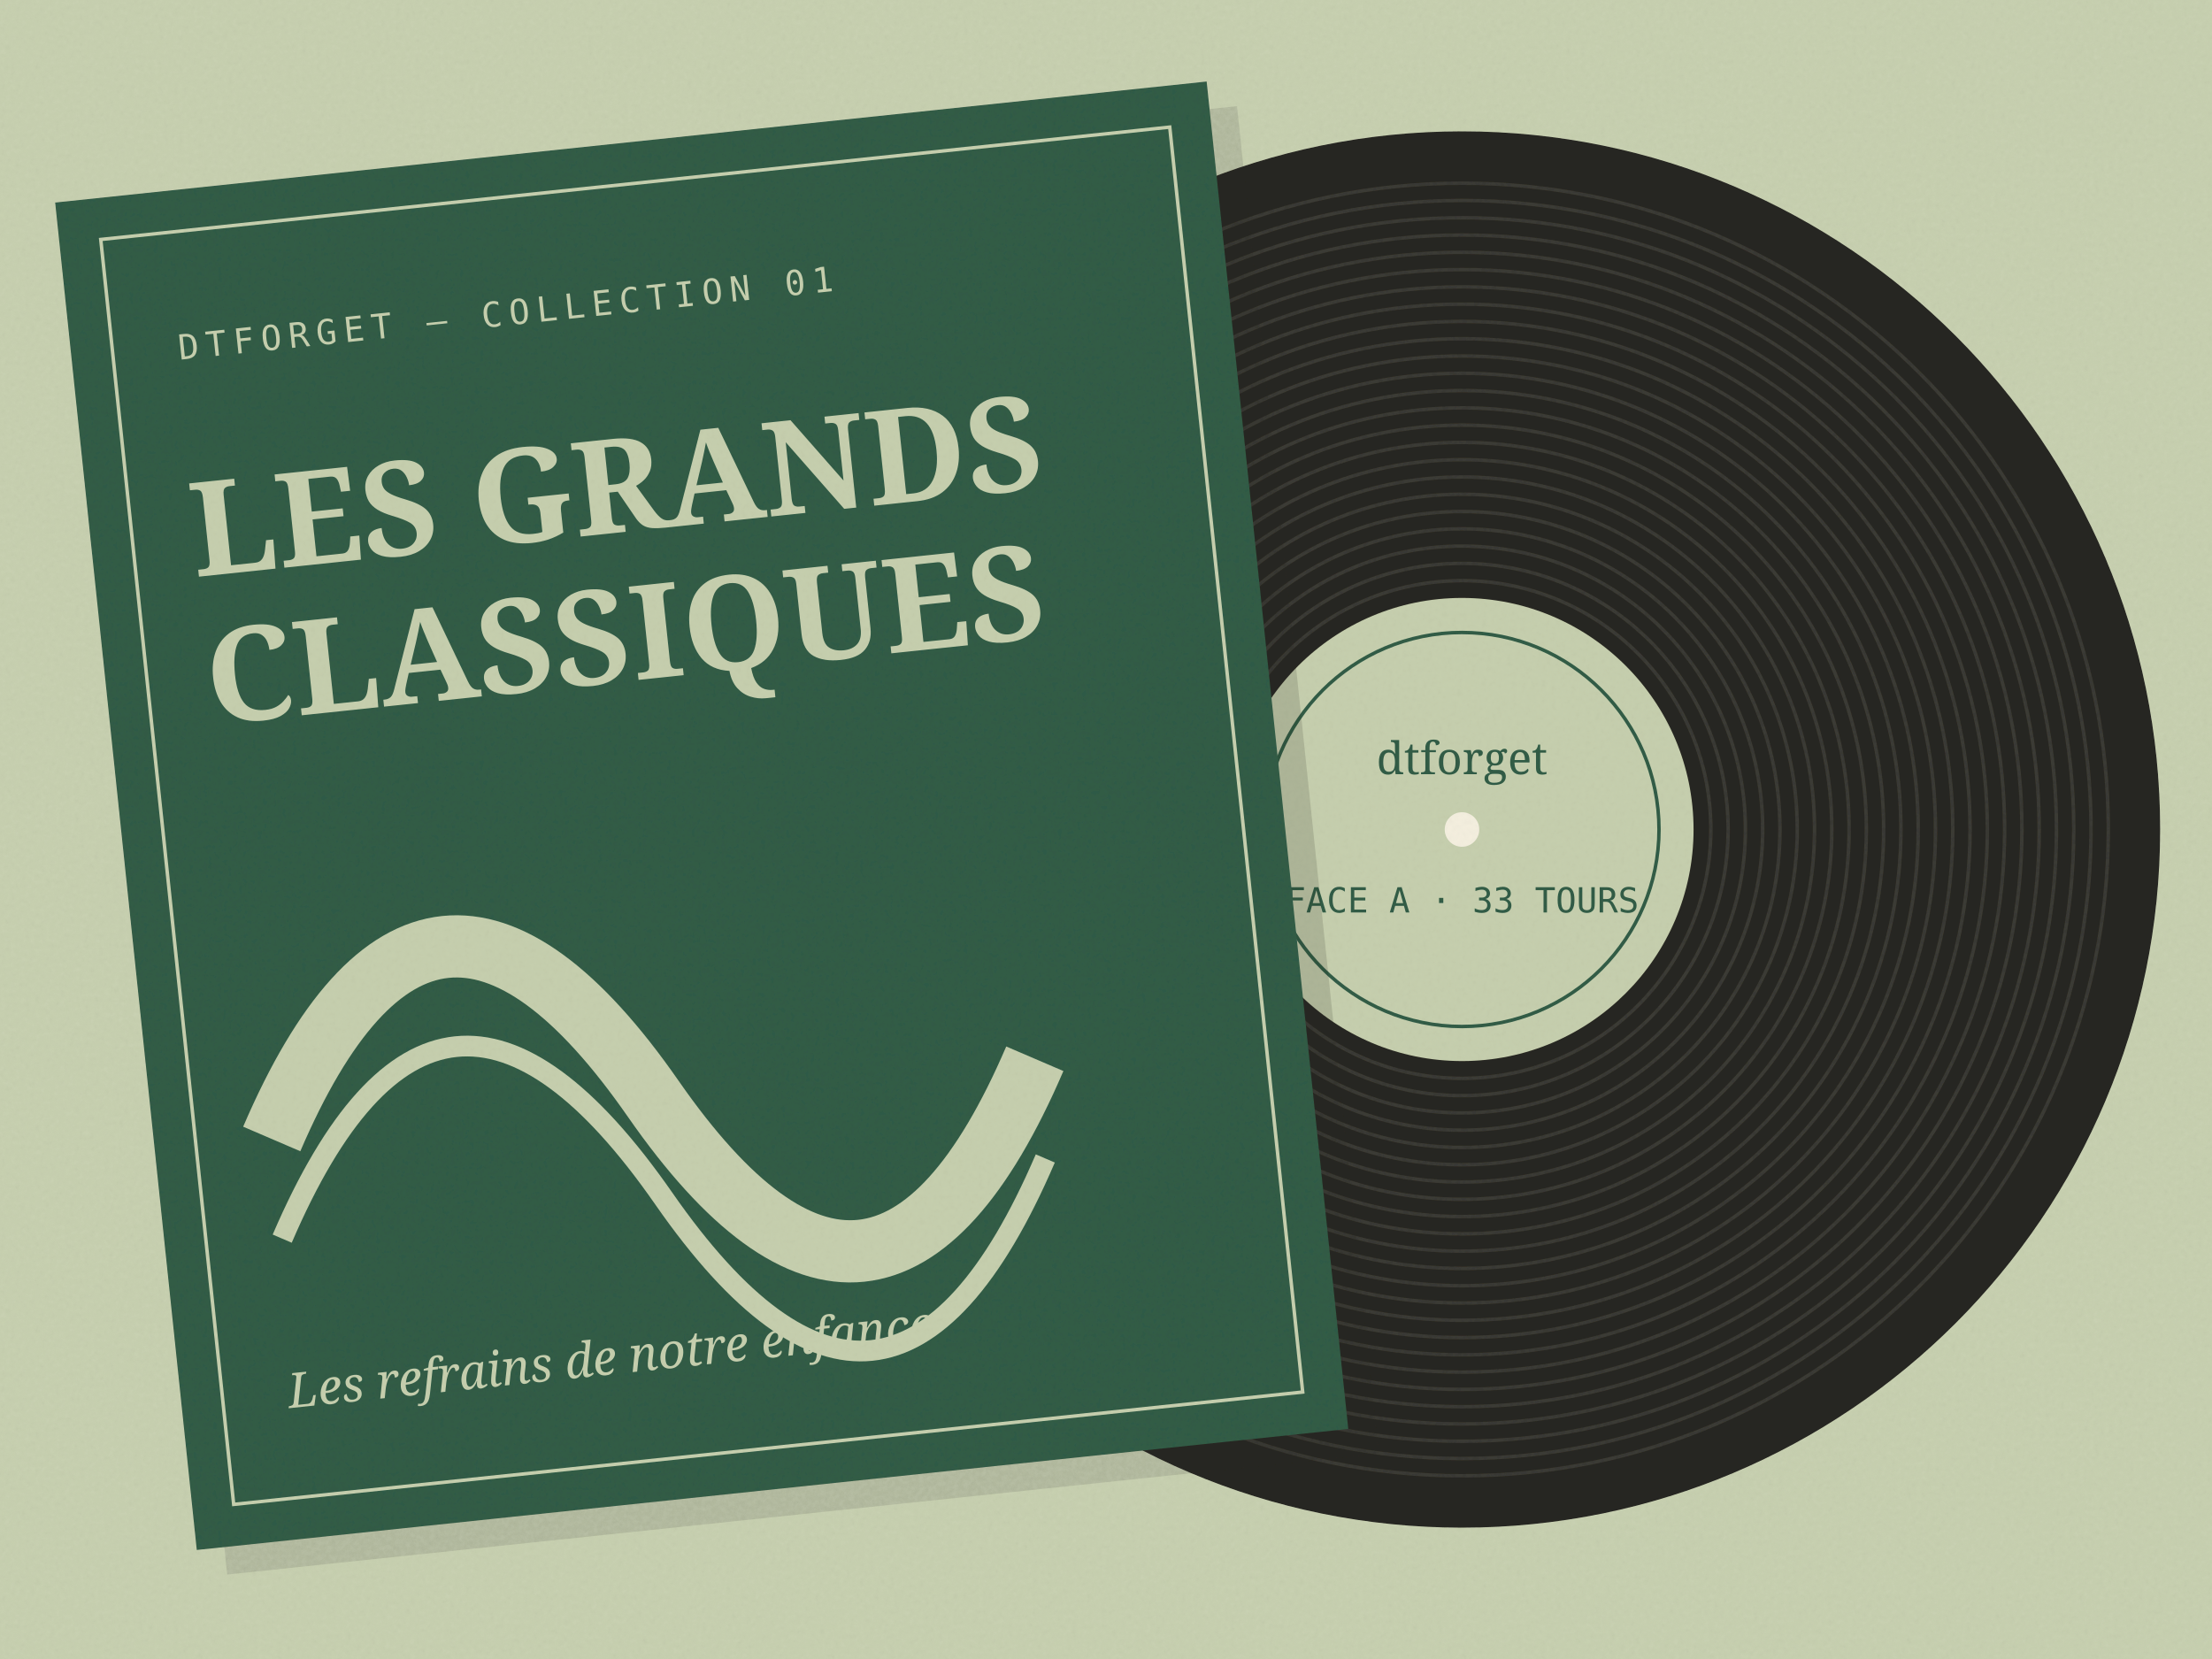
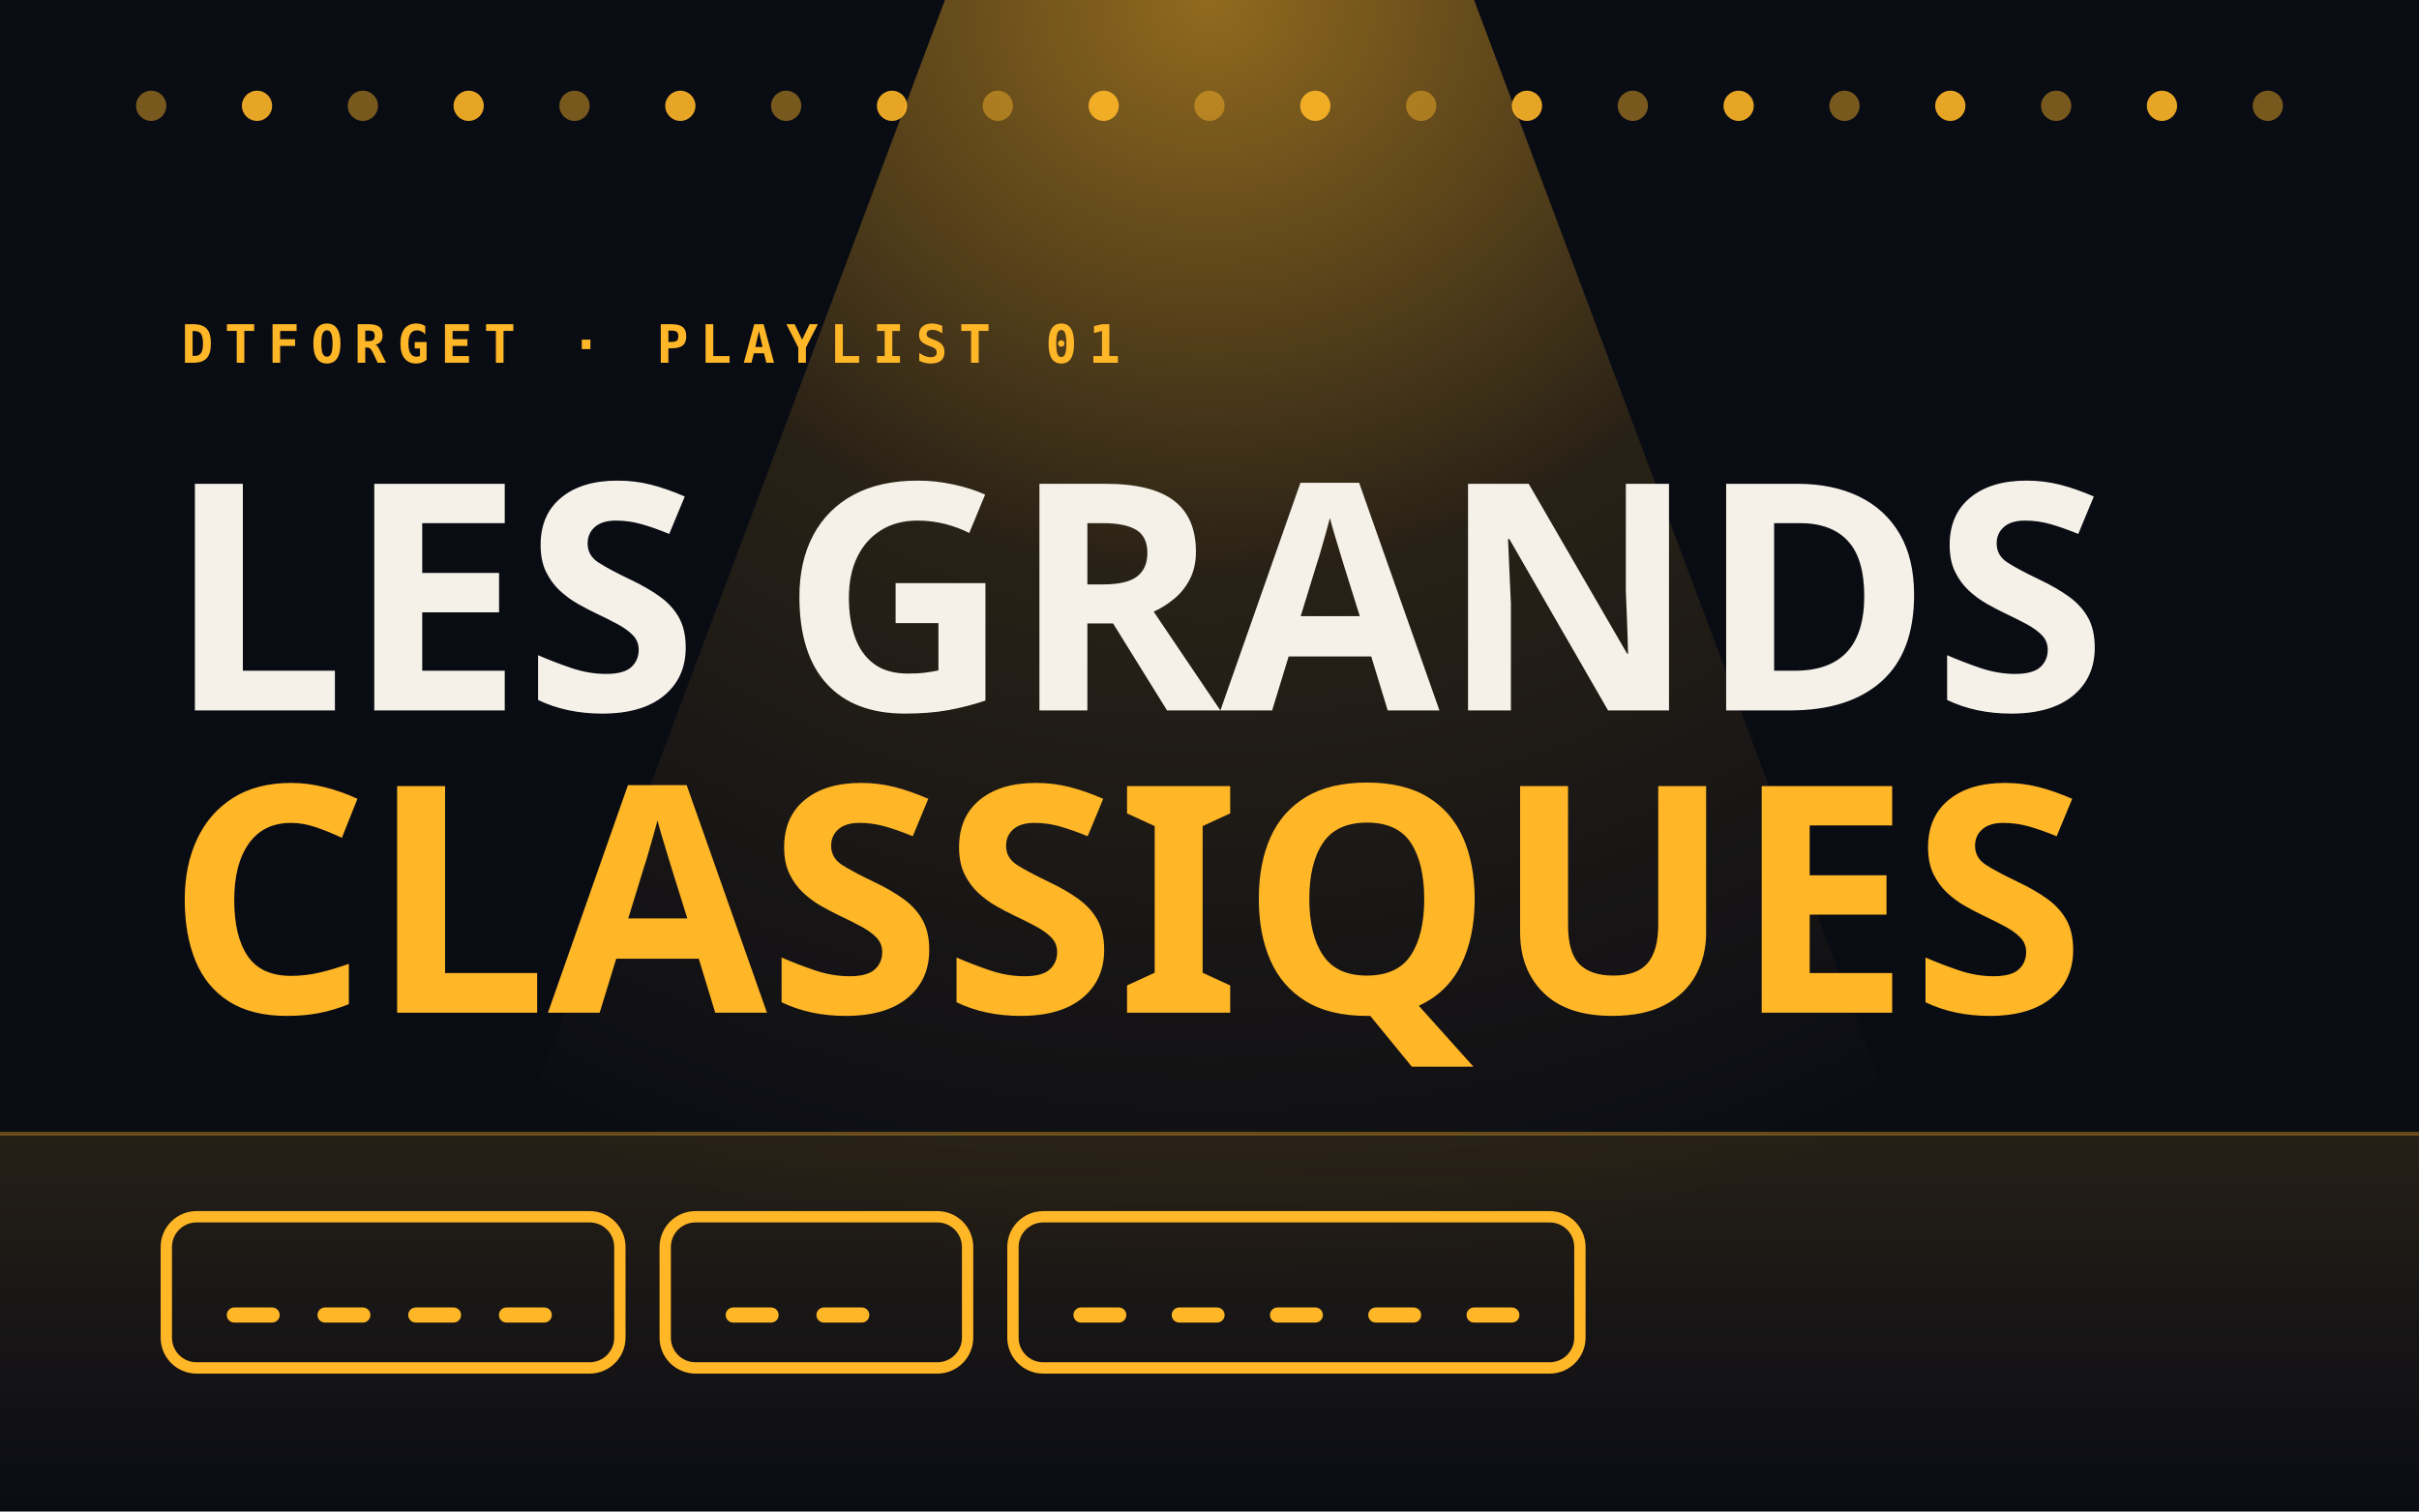
- <svg xmlns="http://www.w3.org/2000/svg" viewBox="0 0 640 480">
+ <svg xmlns="http://www.w3.org/2000/svg" viewBox="0 0 640 400">
  <defs>
-     <filter id="grain">
-       <feTurbulence type="fractalNoise" baseFrequency=".7" numOctaves="3" stitchTiles="stitch" />
-       <feColorMatrix type="saturate" values="0" />
-       <feComponentTransfer>
-         <feFuncA type="linear" slope=".09" />
-       </feComponentTransfer>
-       <feBlend in="SourceGraphic" mode="multiply" />
-     </filter>
+     <radialGradient id="s" cx="50%" cy="0%" r="85%">
+       <stop offset="0" stop-color="#ffb627" stop-opacity=".55" />
+       <stop offset=".45" stop-color="#ffb627" stop-opacity=".12" />
+       <stop offset="1" stop-color="#ffb627" stop-opacity="0" />
+     </radialGradient>
+     <linearGradient id="f" x1="0" y1="0" x2="0" y2="1">
+       <stop offset="0" stop-color="#ffb627" stop-opacity=".22" />
+       <stop offset="1" stop-color="#ffb627" stop-opacity="0" />
+     </linearGradient>
  </defs>
-   <rect width="640" height="480" fill="#c6cfae" />
-   <g filter="url(#grain)">
-     <circle cx="423" cy="240" r="202" fill="#282720" />
-     <circle cx="423" cy="240" r="72" fill="none" stroke="#ffffff" stroke-opacity=".09" stroke-width="1" />
-     <circle cx="423" cy="240" r="77" fill="none" stroke="#ffffff" stroke-opacity=".09" stroke-width="1" />
-     <circle cx="423" cy="240" r="82" fill="none" stroke="#ffffff" stroke-opacity=".09" stroke-width="1" />
-     <circle cx="423" cy="240" r="87" fill="none" stroke="#ffffff" stroke-opacity=".09" stroke-width="1" />
-     <circle cx="423" cy="240" r="92" fill="none" stroke="#ffffff" stroke-opacity=".09" stroke-width="1" />
-     <circle cx="423" cy="240" r="97" fill="none" stroke="#ffffff" stroke-opacity=".09" stroke-width="1" />
-     <circle cx="423" cy="240" r="102" fill="none" stroke="#ffffff" stroke-opacity=".09" stroke-width="1" />
-     <circle cx="423" cy="240" r="107" fill="none" stroke="#ffffff" stroke-opacity=".09" stroke-width="1" />
-     <circle cx="423" cy="240" r="112" fill="none" stroke="#ffffff" stroke-opacity=".09" stroke-width="1" />
-     <circle cx="423" cy="240" r="117" fill="none" stroke="#ffffff" stroke-opacity=".09" stroke-width="1" />
-     <circle cx="423" cy="240" r="122" fill="none" stroke="#ffffff" stroke-opacity=".09" stroke-width="1" />
-     <circle cx="423" cy="240" r="127" fill="none" stroke="#ffffff" stroke-opacity=".09" stroke-width="1" />
-     <circle cx="423" cy="240" r="132" fill="none" stroke="#ffffff" stroke-opacity=".09" stroke-width="1" />
-     <circle cx="423" cy="240" r="137" fill="none" stroke="#ffffff" stroke-opacity=".09" stroke-width="1" />
-     <circle cx="423" cy="240" r="142" fill="none" stroke="#ffffff" stroke-opacity=".09" stroke-width="1" />
-     <circle cx="423" cy="240" r="147" fill="none" stroke="#ffffff" stroke-opacity=".09" stroke-width="1" />
-     <circle cx="423" cy="240" r="152" fill="none" stroke="#ffffff" stroke-opacity=".09" stroke-width="1" />
-     <circle cx="423" cy="240" r="157" fill="none" stroke="#ffffff" stroke-opacity=".09" stroke-width="1" />
-     <circle cx="423" cy="240" r="162" fill="none" stroke="#ffffff" stroke-opacity=".09" stroke-width="1" />
-     <circle cx="423" cy="240" r="167" fill="none" stroke="#ffffff" stroke-opacity=".09" stroke-width="1" />
-     <circle cx="423" cy="240" r="172" fill="none" stroke="#ffffff" stroke-opacity=".09" stroke-width="1" />
-     <circle cx="423" cy="240" r="177" fill="none" stroke="#ffffff" stroke-opacity=".09" stroke-width="1" />
-     <circle cx="423" cy="240" r="182" fill="none" stroke="#ffffff" stroke-opacity=".09" stroke-width="1" />
-     <circle cx="423" cy="240" r="187" fill="none" stroke="#ffffff" stroke-opacity=".09" stroke-width="1" />
-     <circle cx="423" cy="240" r="67" fill="#c6cfae" />
-     <circle cx="423" cy="240" r="57" fill="none" stroke="#315c47" />
-     <text x="423" y="224" font-family="Georgia,serif" font-size="13" text-anchor="middle" fill="#315c47">dtforget</text>
-     <text x="423" y="264" font-family="monospace" font-size="10" text-anchor="middle" fill="#315c47">FACE A · 33 TOURS</text>
-     <circle cx="423" cy="240" r="5" fill="#f4efdf" />
-     <g transform="rotate(-6 213 240)">
-       <rect x="44" y="47" width="335" height="392" fill="#292820" opacity=".16" />
-       <rect x="36" y="39" width="335" height="392" fill="#315c47" />
-       <rect x="48" y="51" width="311" height="368" fill="none" stroke="#c6cfae" />
-       <text x="67" y="88" font-family="monospace" font-size="10" letter-spacing="2" fill="#c6cfae">DTFORGET — COLLECTION 01</text>
-       <text x="65" y="151" font-family="Georgia,serif" font-weight="bold" font-size="38" fill="#c6cfae">LES GRANDS</text>
-       <text x="65" y="194" font-family="Georgia,serif" font-weight="bold" font-size="38" fill="#c6cfae">CLASSIQUES</text>
-       <path d="M70 315 Q126 215 181 315 T292 315" fill="none" stroke="#c6cfae" stroke-width="18" />
-       <path d="M70 344 Q126 244 181 344 T292 344" fill="none" stroke="#c6cfae" stroke-width="6" />
-       <text x="67" y="393" font-family="Georgia,serif" font-style="italic" font-size="14" fill="#c6cfae">Les refrains de notre enfance</text>
-     </g>
+   <rect width="640" height="400" fill="#0a0c14" />
+   <path d="M250 0h140l150 400H100z" fill="url(#s)" />
+   <circle cx="40" cy="28" r="4" fill="#ffb627" opacity="0.45" />
+   <circle cx="68" cy="28" r="4" fill="#ffb627" opacity="0.9" />
+   <circle cx="96" cy="28" r="4" fill="#ffb627" opacity="0.45" />
+   <circle cx="124" cy="28" r="4" fill="#ffb627" opacity="0.9" />
+   <circle cx="152" cy="28" r="4" fill="#ffb627" opacity="0.45" />
+   <circle cx="180" cy="28" r="4" fill="#ffb627" opacity="0.9" />
+   <circle cx="208" cy="28" r="4" fill="#ffb627" opacity="0.45" />
+   <circle cx="236" cy="28" r="4" fill="#ffb627" opacity="0.9" />
+   <circle cx="264" cy="28" r="4" fill="#ffb627" opacity="0.45" />
+   <circle cx="292" cy="28" r="4" fill="#ffb627" opacity="0.9" />
+   <circle cx="320" cy="28" r="4" fill="#ffb627" opacity="0.45" />
+   <circle cx="348" cy="28" r="4" fill="#ffb627" opacity="0.9" />
+   <circle cx="376" cy="28" r="4" fill="#ffb627" opacity="0.45" />
+   <circle cx="404" cy="28" r="4" fill="#ffb627" opacity="0.9" />
+   <circle cx="432" cy="28" r="4" fill="#ffb627" opacity="0.45" />
+   <circle cx="460" cy="28" r="4" fill="#ffb627" opacity="0.9" />
+   <circle cx="488" cy="28" r="4" fill="#ffb627" opacity="0.45" />
+   <circle cx="516" cy="28" r="4" fill="#ffb627" opacity="0.9" />
+   <circle cx="544" cy="28" r="4" fill="#ffb627" opacity="0.45" />
+   <circle cx="572" cy="28" r="4" fill="#ffb627" opacity="0.9" />
+   <circle cx="600" cy="28" r="4" fill="#ffb627" opacity="0.45" />
+   <rect x="0" y="300" width="640" height="100" fill="url(#f)" opacity=".5" />
+   <line x1="0" y1="300" x2="640" y2="300" stroke="#ffb627" stroke-opacity=".35" />
+   <text x="48" y="96" font-family="'JetBrains Mono',monospace" font-weight="700" font-size="14" letter-spacing="3" fill="#ffb627">DTFORGET · PLAYLIST 01</text>
+   <text x="44" y="188" font-family="'Big Shoulders Display',Impact,sans-serif" font-weight="900" font-size="84" fill="#f5f1e8">LES GRANDS</text>
+   <text x="44" y="268" font-family="'Big Shoulders Display',Impact,sans-serif" font-weight="900" font-size="84" fill="#ffb627">CLASSIQUES</text>
+   <g fill="none" stroke="#ffb627" stroke-width="3">
+     <rect x="44" y="322" width="120" height="40" rx="8" />
+     <rect x="176" y="322" width="80" height="40" rx="8" />
+     <rect x="268" y="322" width="150" height="40" rx="8" />
+   </g>
+   <g fill="#ffb627">
+     <rect x="60" y="346" width="14" height="4" rx="2" />
+     <rect x="84" y="346" width="14" height="4" rx="2" />
+     <rect x="108" y="346" width="14" height="4" rx="2" />
+     <rect x="132" y="346" width="14" height="4" rx="2" />
+     <rect x="192" y="346" width="14" height="4" rx="2" />
+     <rect x="216" y="346" width="14" height="4" rx="2" />
+     <rect x="284" y="346" width="14" height="4" rx="2" />
+     <rect x="310" y="346" width="14" height="4" rx="2" />
+     <rect x="336" y="346" width="14" height="4" rx="2" />
+     <rect x="362" y="346" width="14" height="4" rx="2" />
+     <rect x="388" y="346" width="14" height="4" rx="2" />
  </g>
</svg>
